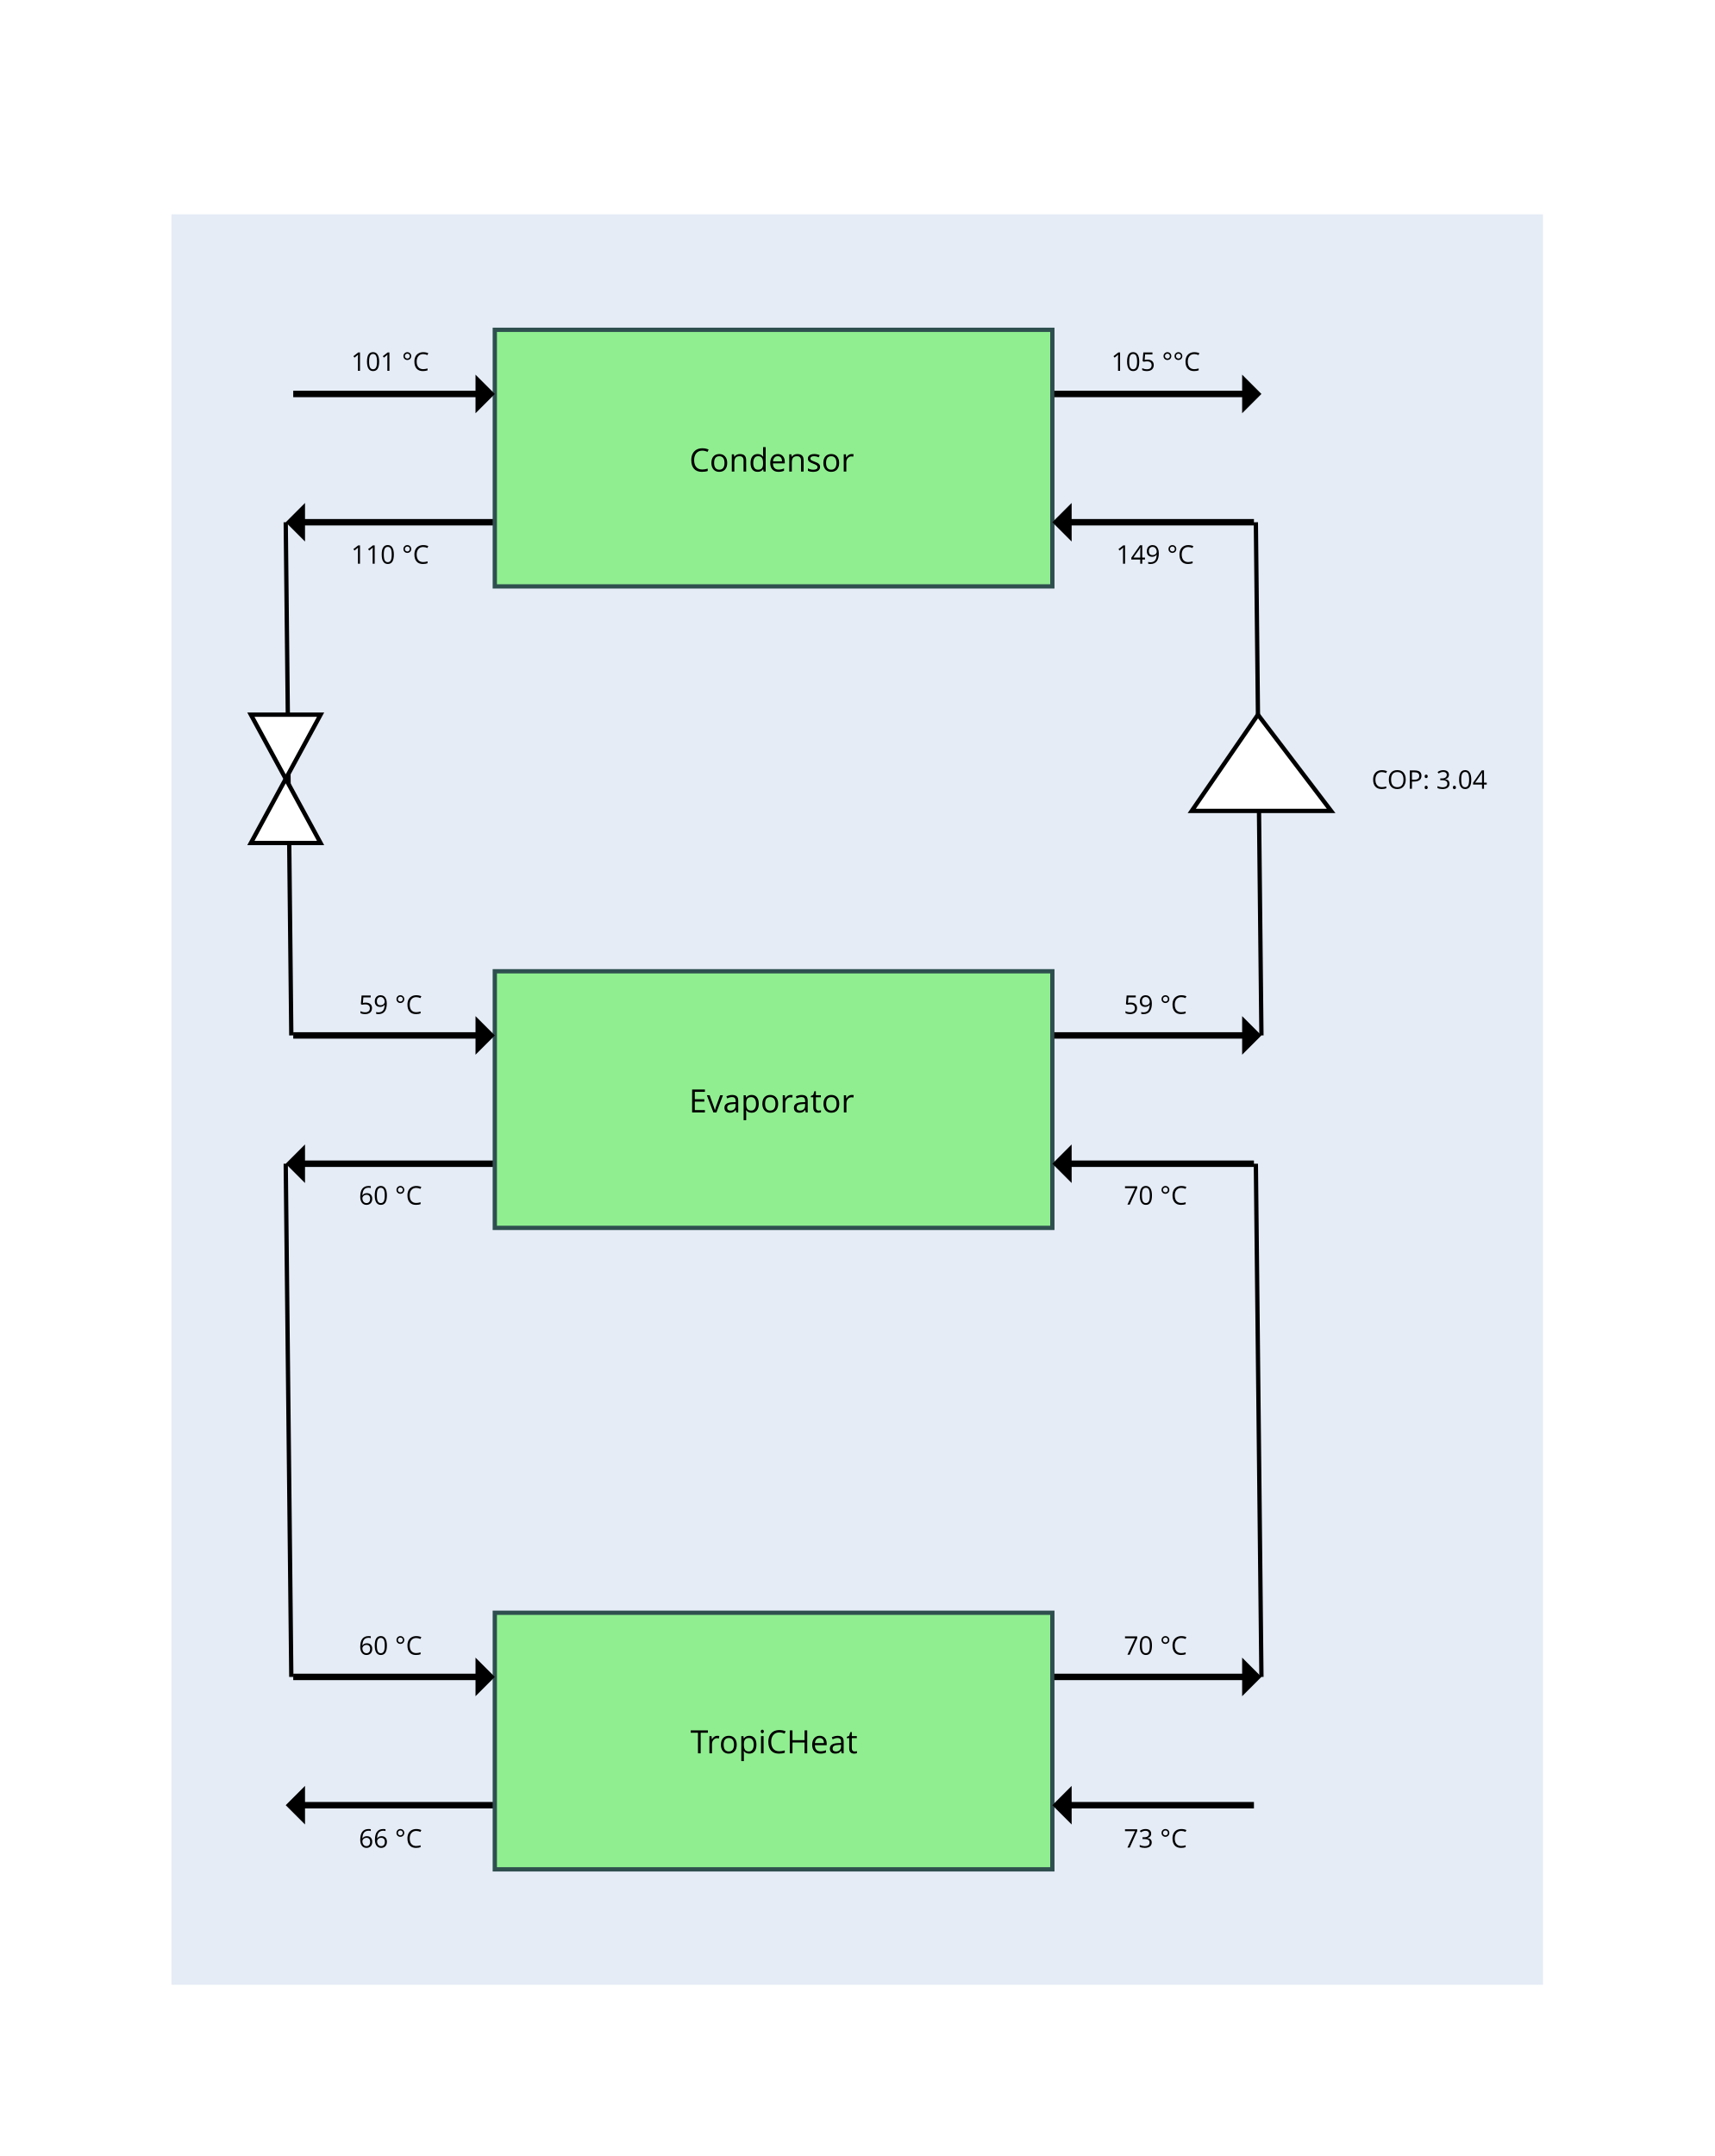
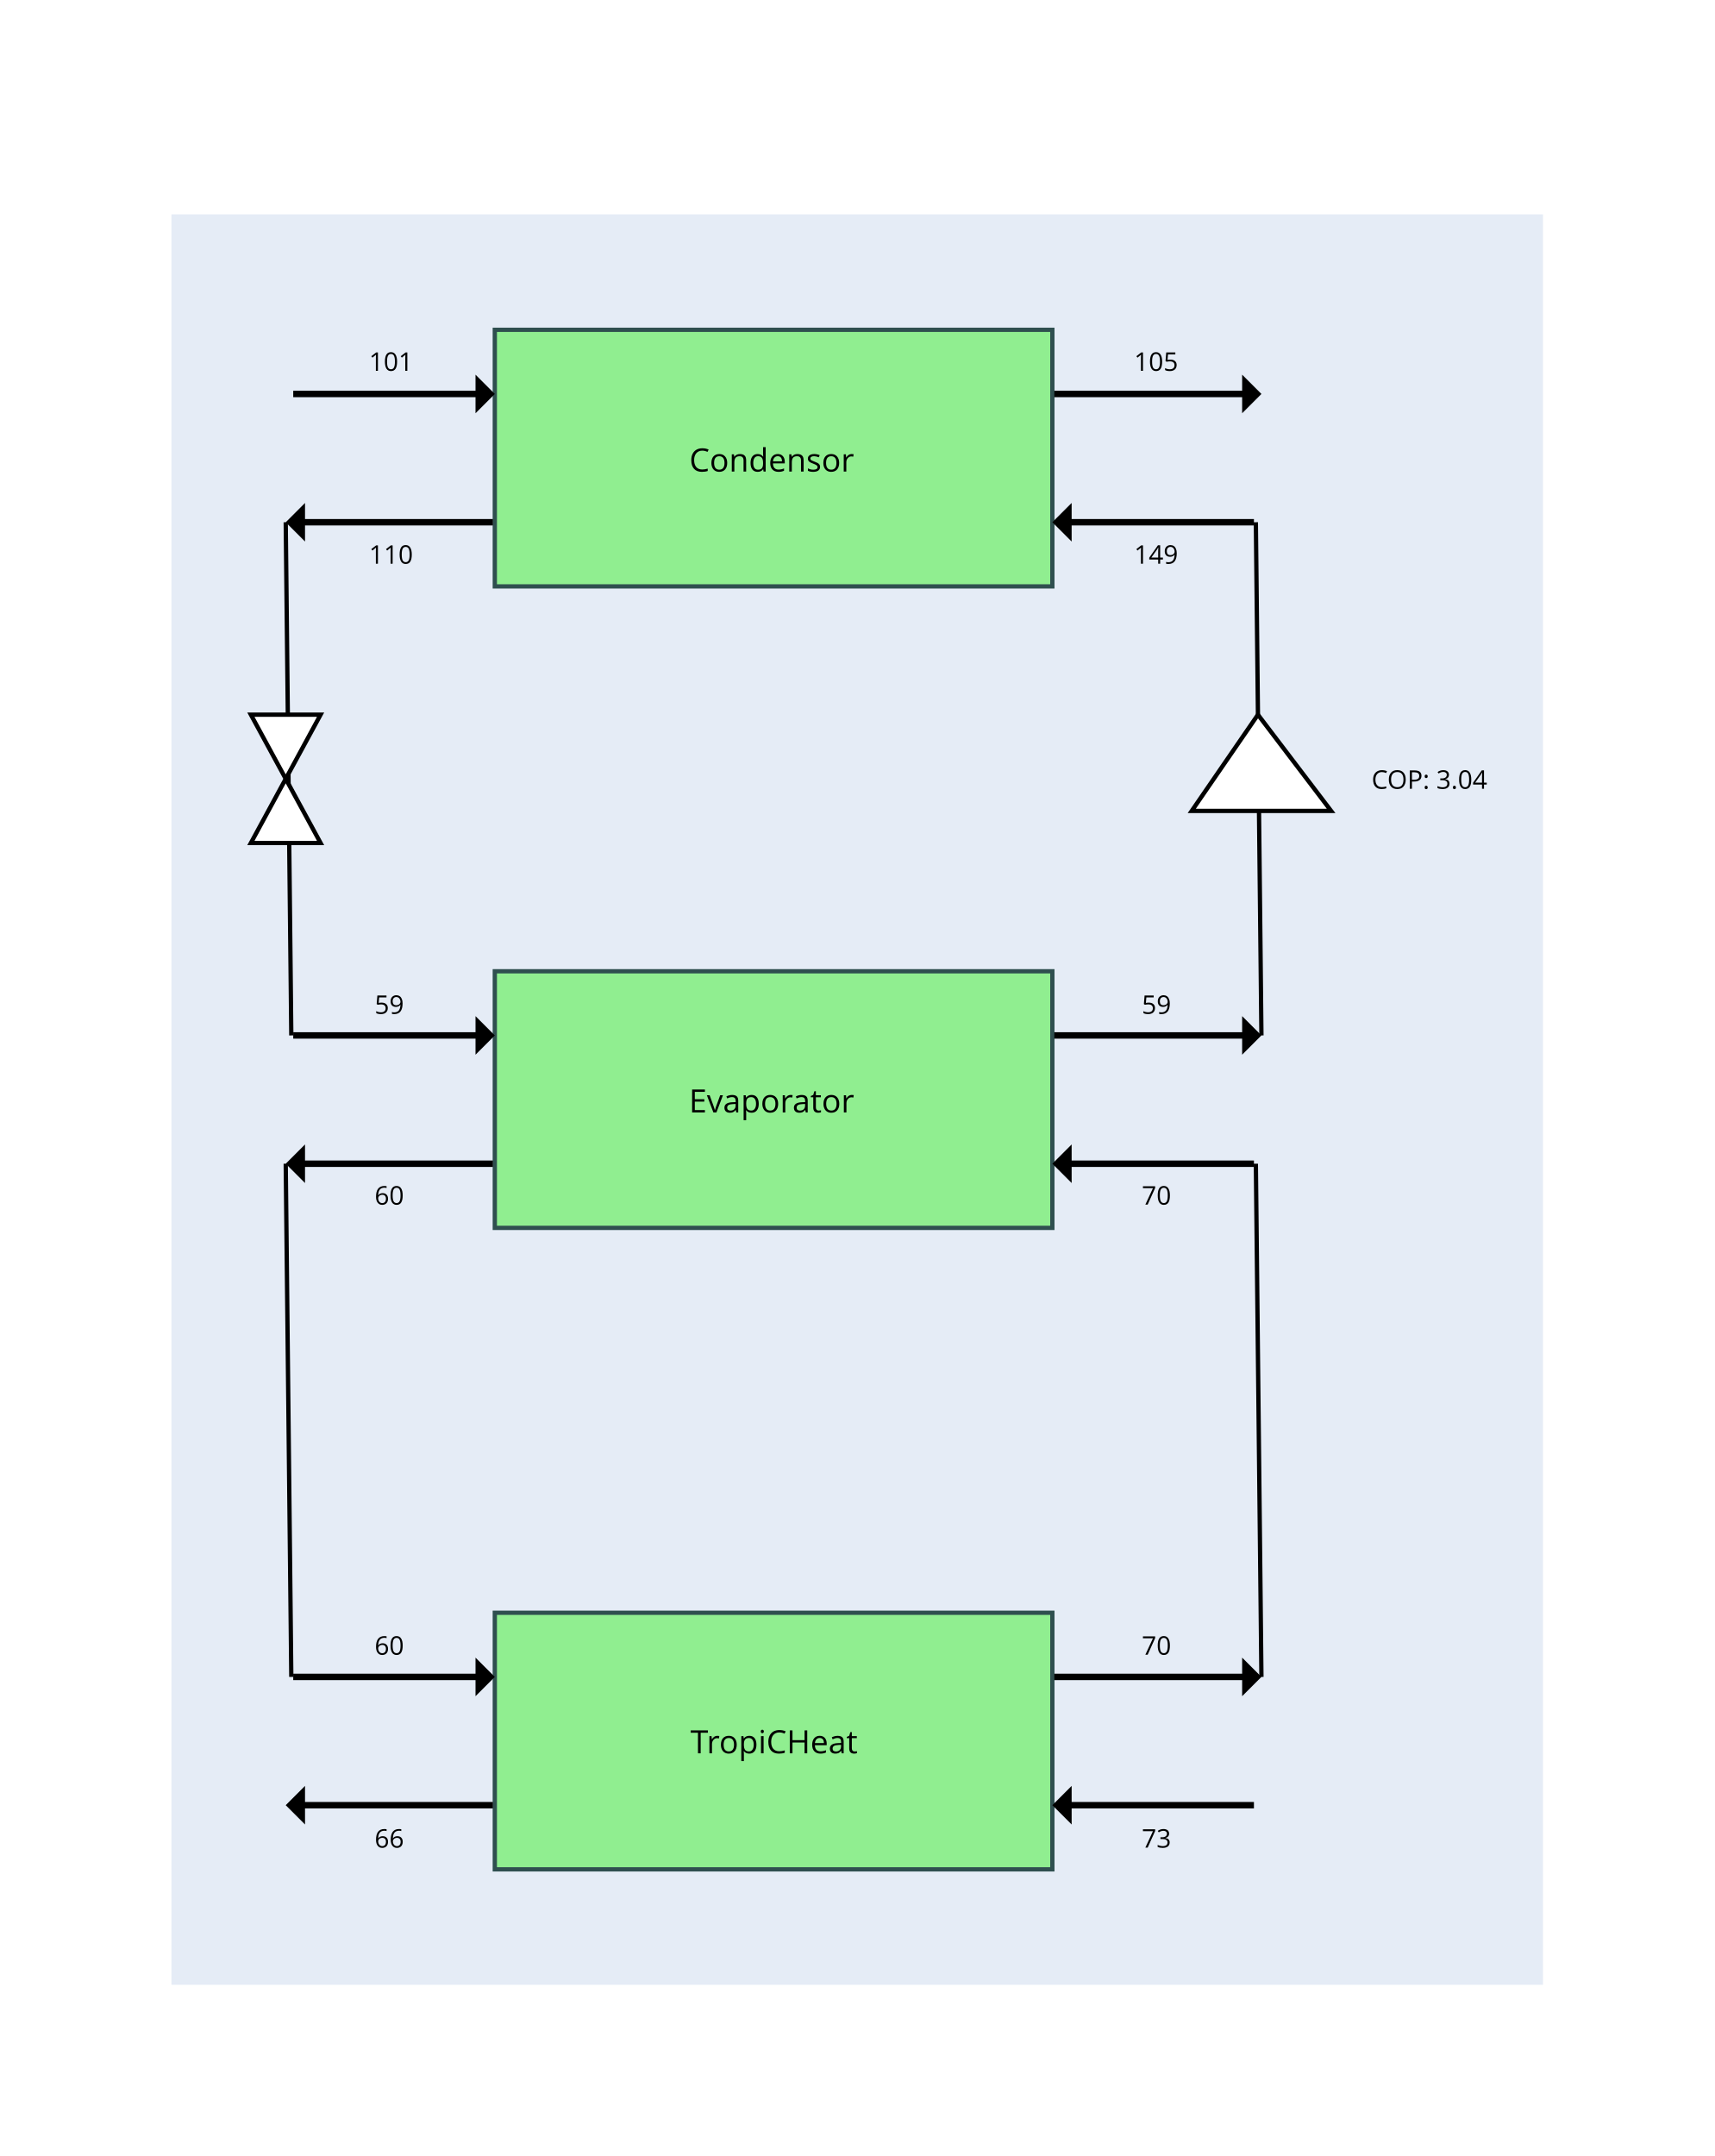
<svg xmlns="http://www.w3.org/2000/svg" class="main-svg" width="800" height="1005.867" style="" viewBox="0 0 800 1005.867">
  <rect x="0" y="0" width="800" height="1005.867" style="fill: rgb(255, 255, 255); fill-opacity: 1;" />
-   <defs id="defs-3ea602">
+   <defs id="defs-c44432">
    <g class="clips">
-       <clipPath id="clip3ea602xyplot" class="plotclip">
+       <clipPath id="clipc44432xyplot" class="plotclip">
        <rect width="640" height="826" />
      </clipPath>
-       <clipPath class="axesclip" id="clip3ea602x">
+       <clipPath class="axesclip" id="clipc44432x">
        <rect x="80" y="0" width="640" height="1005.867" />
      </clipPath>
-       <clipPath class="axesclip" id="clip3ea602y">
+       <clipPath class="axesclip" id="clipc44432y">
        <rect x="0" y="100" width="800" height="826" />
      </clipPath>
-       <clipPath class="axesclip" id="clip3ea602xy">
+       <clipPath class="axesclip" id="clipc44432xy">
        <rect x="80" y="100" width="640" height="826" />
      </clipPath>
    </g>
    <g class="gradients" />
  </defs>
  <g class="bglayer">
    <rect class="bg" x="80" y="100" width="640" height="826" style="fill: rgb(229, 236, 246); fill-opacity: 1; stroke-width: 0;" />
  </g>
  <g class="layer-below">
    <g class="imagelayer" />
    <g class="shapelayer" />
  </g>
  <g class="cartesianlayer">
    <g class="subplot xy">
      <g class="layer-subplot">
        <g class="shapelayer" />
        <g class="imagelayer" />
      </g>
      <g class="gridlayer">
        <g class="x" />
        <g class="y" />
      </g>
      <g class="zerolinelayer" />
      <path class="xlines-below" />
      <path class="ylines-below" />
      <g class="overlines-below" />
      <g class="xaxislayer-below" />
      <g class="yaxislayer-below" />
      <g class="overaxes-below" />
-       <g class="plot" transform="translate(80,100)" clip-path="url('#clip3ea602xyplot')" />
+       <g class="plot" transform="translate(80,100)" clip-path="url('#clipc44432xyplot')" />
      <g class="overplot" />
      <path class="xlines-above crisp" d="M0,0" style="fill: none;" />
      <path class="ylines-above crisp" d="M0,0" style="fill: none;" />
      <g class="overlines-above" />
      <g class="xaxislayer-above" />
      <g class="yaxislayer-above" />
      <g class="overaxes-above" />
    </g>
  </g>
  <g class="polarlayer" />
  <g class="ternarylayer" />
  <g class="geolayer" />
  <g class="funnelarealayer" />
  <g class="pielayer" />
  <g class="treemaplayer" />
  <g class="sunburstlayer" />
  <g class="glimages" />
-   <defs id="topdefs-3ea602">
+   <defs id="topdefs-c44432">
    <g class="clips" />
  </defs>
  <g class="layer-above">
    <g class="imagelayer" />
    <g class="shapelayer">
-       <path data-index="0" fill-rule="evenodd" d="M230.89,273.58H491.06V153.87H230.89Z" clip-path="url('#clip3ea602xy')" style="opacity: 1; stroke: rgb(47, 79, 79); stroke-opacity: 1; fill: rgb(144, 238, 144); fill-opacity: 1; stroke-width: 2px;" />
-       <path data-index="1" fill-rule="evenodd" d="M230.89,572.86H491.06V453.14H230.89Z" clip-path="url('#clip3ea602xy')" style="opacity: 1; stroke: rgb(47, 79, 79); stroke-opacity: 1; fill: rgb(144, 238, 144); fill-opacity: 1; stroke-width: 2px;" />
-       <path data-index="2" fill-rule="evenodd" d="M230.89,872.13H491.06V752.42H230.89Z" clip-path="url('#clip3ea602xy')" style="opacity: 1; stroke: rgb(47, 79, 79); stroke-opacity: 1; fill: rgb(144, 238, 144); fill-opacity: 1; stroke-width: 2px;" />
-       <path data-index="3" fill-rule="evenodd" d="M133.33,243.65L135.93,483.07" clip-path="url('#clip3ea602xy')" style="opacity: 1; stroke: rgb(0, 0, 0); stroke-opacity: 1; fill: rgb(0, 0, 0); fill-opacity: 0; stroke-width: 2px;" />
-       <path data-index="4" fill-rule="evenodd" d="M 133.33,363.36 L 117.07,333.43 L 149.59,333.43 Z" clip-path="url('#clip3ea602xy')" style="opacity: 1; stroke: rgb(0, 0, 0); stroke-opacity: 1; fill: rgb(255, 255, 255); fill-opacity: 1; stroke-width: 2px;" />
-       <path data-index="5" fill-rule="evenodd" d="M 133.33,363.36 L 117.07,393.29 L 149.59,393.29 Z" clip-path="url('#clip3ea602xy')" style="opacity: 1; stroke: rgb(0, 0, 0); stroke-opacity: 1; fill: rgb(255, 255, 255); fill-opacity: 1; stroke-width: 2px;" />
-       <path data-index="6" fill-rule="evenodd" d="M586.02,243.65L588.62,483.07" clip-path="url('#clip3ea602xy')" style="opacity: 1; stroke: rgb(0, 0, 0); stroke-opacity: 1; fill: rgb(0, 0, 0); fill-opacity: 0; stroke-width: 2px;" />
-       <path data-index="7" fill-rule="evenodd" d="M 586.99,333.43 L 556.1,378.33 L 621.14,378.33 Z" clip-path="url('#clip3ea602xy')" style="opacity: 1; stroke: rgb(0, 0, 0); stroke-opacity: 1; fill: rgb(255, 255, 255); fill-opacity: 1; stroke-width: 2px;" />
-       <path data-index="8" fill-rule="evenodd" d="M133.33,542.93L135.93,782.35" clip-path="url('#clip3ea602xy')" style="opacity: 1; stroke: rgb(0, 0, 0); stroke-opacity: 1; fill: rgb(0, 0, 0); fill-opacity: 0; stroke-width: 2px;" />
-       <path data-index="9" fill-rule="evenodd" d="M586.02,542.93L588.62,782.35" clip-path="url('#clip3ea602xy')" style="opacity: 1; stroke: rgb(0, 0, 0); stroke-opacity: 1; fill: rgb(0, 0, 0); fill-opacity: 0; stroke-width: 2px;" />
+       <path data-index="0" fill-rule="evenodd" d="M230.89,273.58H491.06V153.87H230.89Z" clip-path="url('#clipc44432xy')" style="opacity: 1; stroke: rgb(47, 79, 79); stroke-opacity: 1; fill: rgb(144, 238, 144); fill-opacity: 1; stroke-width: 2px;" />
+       <path data-index="1" fill-rule="evenodd" d="M230.89,572.86H491.06V453.14H230.89Z" clip-path="url('#clipc44432xy')" style="opacity: 1; stroke: rgb(47, 79, 79); stroke-opacity: 1; fill: rgb(144, 238, 144); fill-opacity: 1; stroke-width: 2px;" />
+       <path data-index="2" fill-rule="evenodd" d="M230.89,872.13H491.06V752.42H230.89Z" clip-path="url('#clipc44432xy')" style="opacity: 1; stroke: rgb(47, 79, 79); stroke-opacity: 1; fill: rgb(144, 238, 144); fill-opacity: 1; stroke-width: 2px;" />
+       <path data-index="3" fill-rule="evenodd" d="M133.33,243.65L135.93,483.07" clip-path="url('#clipc44432xy')" style="opacity: 1; stroke: rgb(0, 0, 0); stroke-opacity: 1; fill: rgb(0, 0, 0); fill-opacity: 0; stroke-width: 2px;" />
+       <path data-index="4" fill-rule="evenodd" d="M 133.33,363.36 L 117.07,333.43 L 149.59,333.43 Z" clip-path="url('#clipc44432xy')" style="opacity: 1; stroke: rgb(0, 0, 0); stroke-opacity: 1; fill: rgb(255, 255, 255); fill-opacity: 1; stroke-width: 2px;" />
+       <path data-index="5" fill-rule="evenodd" d="M 133.33,363.36 L 117.07,393.29 L 149.59,393.29 Z" clip-path="url('#clipc44432xy')" style="opacity: 1; stroke: rgb(0, 0, 0); stroke-opacity: 1; fill: rgb(255, 255, 255); fill-opacity: 1; stroke-width: 2px;" />
+       <path data-index="6" fill-rule="evenodd" d="M586.02,243.65L588.62,483.07" clip-path="url('#clipc44432xy')" style="opacity: 1; stroke: rgb(0, 0, 0); stroke-opacity: 1; fill: rgb(0, 0, 0); fill-opacity: 0; stroke-width: 2px;" />
+       <path data-index="7" fill-rule="evenodd" d="M 586.99,333.43 L 556.1,378.33 L 621.14,378.33 Z" clip-path="url('#clipc44432xy')" style="opacity: 1; stroke: rgb(0, 0, 0); stroke-opacity: 1; fill: rgb(255, 255, 255); fill-opacity: 1; stroke-width: 2px;" />
+       <path data-index="8" fill-rule="evenodd" d="M133.33,542.93L135.93,782.35" clip-path="url('#clipc44432xy')" style="opacity: 1; stroke: rgb(0, 0, 0); stroke-opacity: 1; fill: rgb(0, 0, 0); fill-opacity: 0; stroke-width: 2px;" />
+       <path data-index="9" fill-rule="evenodd" d="M586.02,542.93L588.62,782.35" clip-path="url('#clipc44432xy')" style="opacity: 1; stroke: rgb(0, 0, 0); stroke-opacity: 1; fill: rgb(0, 0, 0); fill-opacity: 0; stroke-width: 2px;" />
    </g>
  </g>
  <g class="infolayer">
    <g class="g-gtitle" />
    <g class="annotation" data-index="0" style="opacity: 1;">
      <g class="annotation-text-g" transform="rotate(0,360.98,213.72)">
        <g class="cursor-pointer" transform="translate(318,203)">
          <rect class="bg" x="0.5" y="0.5" width="84" height="21" style="stroke-width: 1px; stroke: rgb(0, 0, 0); stroke-opacity: 0; fill: rgb(0, 0, 0); fill-opacity: 0;" />
          <text class="annotation-text" text-anchor="middle" x="42.094" y="17" style="font-family: 'Open Sans', verdana, arial, sans-serif; font-size: 15px; fill: rgb(0, 0, 0); fill-opacity: 1; white-space: pre;">Condensor</text>
        </g>
      </g>
    </g>
    <g class="annotation" data-index="1" style="opacity: 1;">
      <g class="annotation-text-g" transform="rotate(0,133.33,183.8)">
        <g class="cursor-pointer" transform="translate(129,174)">
          <rect class="bg" x="0.5" y="0.5" width="7" height="18" style="stroke-width: 1px; stroke: rgb(0, 0, 0); stroke-opacity: 0; fill: rgb(0, 0, 0); fill-opacity: 0;" />
          <text class="annotation-text" text-anchor="middle" x="4.109" y="14" style="font-family: 'Open Sans', verdana, arial, sans-serif; font-size: 12px; fill: rgb(42, 63, 95); fill-opacity: 1; white-space: pre;"> </text>
        </g>
      </g>
      <g class="annotation-arrow-g" style="opacity: 1;">
        <path d="M136.83,183.8L230.89,183.8" style="stroke-width: 3px; stroke: rgb(0, 0, 0); stroke-opacity: 1; stroke-dasharray: 0px, 0px, 92.26px, 94.06px;" />
        <path d="M-2.4,-3V3L0.6,0Z" transform="translate(229.09,183.8)scale(3)" style="fill: rgb(0, 0, 0); stroke-width: 0;" />
      </g>
    </g>
    <g class="annotation" data-index="2" style="opacity: 1;">
      <g class="annotation-text-g" transform="rotate(0,488.46,183.8)">
        <g class="cursor-pointer" transform="translate(484,174)">
          <rect class="bg" x="0.5" y="0.5" width="7" height="18" style="stroke-width: 1px; stroke: rgb(0, 0, 0); stroke-opacity: 0; fill: rgb(0, 0, 0); fill-opacity: 0;" />
          <text class="annotation-text" text-anchor="middle" x="4.109" y="14" style="font-family: 'Open Sans', verdana, arial, sans-serif; font-size: 12px; fill: rgb(42, 63, 95); fill-opacity: 1; white-space: pre;"> </text>
        </g>
      </g>
      <g class="annotation-arrow-g" style="opacity: 1;">
        <path d="M491.96,183.8L588.62,183.8" style="stroke-width: 3px; stroke: rgb(0, 0, 0); stroke-opacity: 1; stroke-dasharray: 0px, 0px, 94.86px, 96.66px;" />
        <path d="M-2.4,-3V3L0.6,0Z" transform="translate(586.82,183.8)scale(3)" style="fill: rgb(0, 0, 0); stroke-width: 0;" />
      </g>
    </g>
    <g class="annotation" data-index="3" style="opacity: 1;">
      <g class="annotation-text-g" transform="rotate(0,233.5,243.65)">
        <g class="cursor-pointer" transform="translate(230,234)">
          <rect class="bg" x="0.5" y="0.5" width="7" height="18" style="stroke-width: 1px; stroke: rgb(0, 0, 0); stroke-opacity: 0; fill: rgb(0, 0, 0); fill-opacity: 0;" />
          <text class="annotation-text" text-anchor="middle" x="4.109" y="14" style="font-family: 'Open Sans', verdana, arial, sans-serif; font-size: 12px; fill: rgb(42, 63, 95); fill-opacity: 1; white-space: pre;"> </text>
        </g>
      </g>
      <g class="annotation-arrow-g" style="opacity: 1;">
        <path d="M230,243.65L133.33,243.65" style="stroke-width: 3px; stroke: rgb(0, 0, 0); stroke-opacity: 1; stroke-dasharray: 0px, 0px, 94.87px, 96.67px;" />
        <path d="M-2.4,-3V3L0.6,0Z" transform="translate(135.13,243.65)rotate(180)scale(3)" style="fill: rgb(0, 0, 0); stroke-width: 0;" />
      </g>
    </g>
    <g class="annotation" data-index="4" style="opacity: 1;">
      <g class="annotation-text-g" transform="rotate(0,588.62,243.65)">
        <g class="cursor-pointer" transform="translate(585,234)">
          <rect class="bg" x="0.5" y="0.5" width="7" height="18" style="stroke-width: 1px; stroke: rgb(0, 0, 0); stroke-opacity: 0; fill: rgb(0, 0, 0); fill-opacity: 0;" />
          <text class="annotation-text" text-anchor="middle" x="4.109" y="14" style="font-family: 'Open Sans', verdana, arial, sans-serif; font-size: 12px; fill: rgb(42, 63, 95); fill-opacity: 1; white-space: pre;"> </text>
        </g>
      </g>
      <g class="annotation-arrow-g" style="opacity: 1;">
        <path d="M585.12,243.65L491.06,243.65" style="stroke-width: 3px; stroke: rgb(0, 0, 0); stroke-opacity: 1; stroke-dasharray: 0px, 0px, 92.26px, 94.06px;" />
        <path d="M-2.4,-3V3L0.6,0Z" transform="translate(492.86,243.65)rotate(180)scale(3)" style="fill: rgb(0, 0, 0); stroke-width: 0;" />
      </g>
    </g>
    <g class="annotation" data-index="5" style="opacity: 1;">
      <g class="annotation-text-g" transform="rotate(0,182.11,168.83)">
-         <g class="cursor-pointer" transform="translate(159,159)">
-           <rect class="bg" x="0.5" y="0.5" width="46" height="18" style="stroke-width: 1px; stroke: rgb(0, 0, 0); stroke-opacity: 0; fill: rgb(0, 0, 0); fill-opacity: 0;" />
-           <text class="annotation-text" text-anchor="middle" x="23" y="14" style="font-family: 'Open Sans', verdana, arial, sans-serif; font-size: 12px; fill: rgb(0, 0, 0); fill-opacity: 1; white-space: pre;">101 °C</text>
+         <g class="cursor-pointer" transform="translate(169,159)">
+           <rect class="bg" x="0.5" y="0.5" width="26" height="18" style="stroke-width: 1px; stroke: rgb(0, 0, 0); stroke-opacity: 0; fill: rgb(0, 0, 0); fill-opacity: 0;" />
+           <text class="annotation-text" text-anchor="middle" x="13.453" y="14" style="font-family: 'Open Sans', verdana, arial, sans-serif; font-size: 12px; fill: rgb(0, 0, 0); fill-opacity: 1; white-space: pre;">101</text>
        </g>
      </g>
    </g>
    <g class="annotation" data-index="6" style="opacity: 1;">
      <g class="annotation-text-g" transform="rotate(0,539.84,168.83)">
-         <g class="cursor-pointer" transform="translate(513,159)">
-           <rect class="bg" x="0.5" y="0.5" width="52" height="18" style="stroke-width: 1px; stroke: rgb(0, 0, 0); stroke-opacity: 0; fill: rgb(0, 0, 0); fill-opacity: 0;" />
-           <text class="annotation-text" text-anchor="middle" x="26.25" y="14" style="font-family: 'Open Sans', verdana, arial, sans-serif; font-size: 12px; fill: rgb(0, 0, 0); fill-opacity: 1; white-space: pre;">105 °°C</text>
+         <g class="cursor-pointer" transform="translate(526,159)">
+           <rect class="bg" x="0.5" y="0.5" width="26" height="18" style="stroke-width: 1px; stroke: rgb(0, 0, 0); stroke-opacity: 0; fill: rgb(0, 0, 0); fill-opacity: 0;" />
+           <text class="annotation-text" text-anchor="middle" x="13.453" y="14" style="font-family: 'Open Sans', verdana, arial, sans-serif; font-size: 12px; fill: rgb(0, 0, 0); fill-opacity: 1; white-space: pre;">105</text>
        </g>
      </g>
    </g>
    <g class="annotation" data-index="7" style="opacity: 1;">
      <g class="annotation-text-g" transform="rotate(0,182.11,258.62)">
-         <g class="cursor-pointer" transform="translate(159,249)">
-           <rect class="bg" x="0.5" y="0.5" width="46" height="18" style="stroke-width: 1px; stroke: rgb(0, 0, 0); stroke-opacity: 0; fill: rgb(0, 0, 0); fill-opacity: 0;" />
-           <text class="annotation-text" text-anchor="middle" x="23" y="14" style="font-family: 'Open Sans', verdana, arial, sans-serif; font-size: 12px; fill: rgb(0, 0, 0); fill-opacity: 1; white-space: pre;">110 °C</text>
+         <g class="cursor-pointer" transform="translate(169,249)">
+           <rect class="bg" x="0.5" y="0.5" width="26" height="18" style="stroke-width: 1px; stroke: rgb(0, 0, 0); stroke-opacity: 0; fill: rgb(0, 0, 0); fill-opacity: 0;" />
+           <text class="annotation-text" text-anchor="middle" x="13.453" y="14" style="font-family: 'Open Sans', verdana, arial, sans-serif; font-size: 12px; fill: rgb(0, 0, 0); fill-opacity: 1; white-space: pre;">110</text>
        </g>
      </g>
    </g>
    <g class="annotation" data-index="8" style="opacity: 1;">
      <g class="annotation-text-g" transform="rotate(0,539.84,258.62)">
-         <g class="cursor-pointer" transform="translate(516,249)">
-           <rect class="bg" x="0.5" y="0.5" width="46" height="18" style="stroke-width: 1px; stroke: rgb(0, 0, 0); stroke-opacity: 0; fill: rgb(0, 0, 0); fill-opacity: 0;" />
-           <text class="annotation-text" text-anchor="middle" x="23" y="14" style="font-family: 'Open Sans', verdana, arial, sans-serif; font-size: 12px; fill: rgb(0, 0, 0); fill-opacity: 1; white-space: pre;">149 °C</text>
+         <g class="cursor-pointer" transform="translate(526,249)">
+           <rect class="bg" x="0.5" y="0.5" width="26" height="18" style="stroke-width: 1px; stroke: rgb(0, 0, 0); stroke-opacity: 0; fill: rgb(0, 0, 0); fill-opacity: 0;" />
+           <text class="annotation-text" text-anchor="middle" x="13.453" y="14" style="font-family: 'Open Sans', verdana, arial, sans-serif; font-size: 12px; fill: rgb(0, 0, 0); fill-opacity: 1; white-space: pre;">149</text>
        </g>
      </g>
    </g>
    <g class="annotation" data-index="9" style="opacity: 1;">
      <g class="annotation-text-g" transform="rotate(0,360.98,513)">
        <g class="cursor-pointer" transform="translate(317,502)">
          <rect class="bg" x="0.5" y="0.5" width="86" height="21" style="stroke-width: 1px; stroke: rgb(0, 0, 0); stroke-opacity: 0; fill: rgb(0, 0, 0); fill-opacity: 0;" />
          <text class="annotation-text" text-anchor="middle" x="43.047" y="17" style="font-family: 'Open Sans', verdana, arial, sans-serif; font-size: 15px; fill: rgb(0, 0, 0); fill-opacity: 1; white-space: pre;">Evaporator</text>
        </g>
      </g>
    </g>
    <g class="annotation" data-index="10" style="opacity: 1;">
      <g class="annotation-text-g" transform="rotate(0,133.33,483.07)">
        <g class="cursor-pointer" transform="translate(129,474)">
          <rect class="bg" x="0.5" y="0.5" width="7" height="18" style="stroke-width: 1px; stroke: rgb(0, 0, 0); stroke-opacity: 0; fill: rgb(0, 0, 0); fill-opacity: 0;" />
          <text class="annotation-text" text-anchor="middle" x="4.109" y="14" style="font-family: 'Open Sans', verdana, arial, sans-serif; font-size: 12px; fill: rgb(42, 63, 95); fill-opacity: 1; white-space: pre;"> </text>
        </g>
      </g>
      <g class="annotation-arrow-g" style="opacity: 1;">
        <path d="M136.83,483.07L230.89,483.07" style="stroke-width: 3px; stroke: rgb(0, 0, 0); stroke-opacity: 1; stroke-dasharray: 0px, 0px, 92.26px, 94.06px;" />
        <path d="M-2.4,-3V3L0.6,0Z" transform="translate(229.09,483.07)scale(3)" style="fill: rgb(0, 0, 0); stroke-width: 0;" />
      </g>
    </g>
    <g class="annotation" data-index="11" style="opacity: 1;">
      <g class="annotation-text-g" transform="rotate(0,488.46,483.07)">
        <g class="cursor-pointer" transform="translate(484,474)">
          <rect class="bg" x="0.5" y="0.5" width="7" height="18" style="stroke-width: 1px; stroke: rgb(0, 0, 0); stroke-opacity: 0; fill: rgb(0, 0, 0); fill-opacity: 0;" />
          <text class="annotation-text" text-anchor="middle" x="4.109" y="14" style="font-family: 'Open Sans', verdana, arial, sans-serif; font-size: 12px; fill: rgb(42, 63, 95); fill-opacity: 1; white-space: pre;"> </text>
        </g>
      </g>
      <g class="annotation-arrow-g" style="opacity: 1;">
        <path d="M491.96,483.07L588.62,483.07" style="stroke-width: 3px; stroke: rgb(0, 0, 0); stroke-opacity: 1; stroke-dasharray: 0px, 0px, 94.86px, 96.66px;" />
        <path d="M-2.4,-3V3L0.6,0Z" transform="translate(586.82,483.07)scale(3)" style="fill: rgb(0, 0, 0); stroke-width: 0;" />
      </g>
    </g>
    <g class="annotation" data-index="12" style="opacity: 1;">
      <g class="annotation-text-g" transform="rotate(0,233.5,542.93)">
        <g class="cursor-pointer" transform="translate(230,533)">
          <rect class="bg" x="0.5" y="0.5" width="7" height="18" style="stroke-width: 1px; stroke: rgb(0, 0, 0); stroke-opacity: 0; fill: rgb(0, 0, 0); fill-opacity: 0;" />
          <text class="annotation-text" text-anchor="middle" x="4.109" y="14" style="font-family: 'Open Sans', verdana, arial, sans-serif; font-size: 12px; fill: rgb(42, 63, 95); fill-opacity: 1; white-space: pre;"> </text>
        </g>
      </g>
      <g class="annotation-arrow-g" style="opacity: 1;">
        <path d="M230,542.93L133.33,542.93" style="stroke-width: 3px; stroke: rgb(0, 0, 0); stroke-opacity: 1; stroke-dasharray: 0px, 0px, 94.87px, 96.67px;" />
        <path d="M-2.4,-3V3L0.6,0Z" transform="translate(135.13,542.93)rotate(180)scale(3)" style="fill: rgb(0, 0, 0); stroke-width: 0;" />
      </g>
    </g>
    <g class="annotation" data-index="13" style="opacity: 1;">
      <g class="annotation-text-g" transform="rotate(0,588.62,542.93)">
        <g class="cursor-pointer" transform="translate(585,533)">
          <rect class="bg" x="0.5" y="0.5" width="7" height="18" style="stroke-width: 1px; stroke: rgb(0, 0, 0); stroke-opacity: 0; fill: rgb(0, 0, 0); fill-opacity: 0;" />
          <text class="annotation-text" text-anchor="middle" x="4.109" y="14" style="font-family: 'Open Sans', verdana, arial, sans-serif; font-size: 12px; fill: rgb(42, 63, 95); fill-opacity: 1; white-space: pre;"> </text>
        </g>
      </g>
      <g class="annotation-arrow-g" style="opacity: 1;">
        <path d="M585.12,542.93L491.06,542.93" style="stroke-width: 3px; stroke: rgb(0, 0, 0); stroke-opacity: 1; stroke-dasharray: 0px, 0px, 92.26px, 94.06px;" />
        <path d="M-2.4,-3V3L0.6,0Z" transform="translate(492.86,542.93)rotate(180)scale(3)" style="fill: rgb(0, 0, 0); stroke-width: 0;" />
      </g>
    </g>
    <g class="annotation" data-index="14" style="opacity: 1;">
      <g class="annotation-text-g" transform="rotate(0,182.11,468.11)">
-         <g class="cursor-pointer" transform="translate(163,459)">
-           <rect class="bg" x="0.5" y="0.5" width="38" height="18" style="stroke-width: 1px; stroke: rgb(0, 0, 0); stroke-opacity: 0; fill: rgb(0, 0, 0); fill-opacity: 0;" />
-           <text class="annotation-text" text-anchor="middle" x="19.188" y="14" style="font-family: 'Open Sans', verdana, arial, sans-serif; font-size: 12px; fill: rgb(0, 0, 0); fill-opacity: 1; white-space: pre;">59 °C</text>
+         <g class="cursor-pointer" transform="translate(172,459)">
+           <rect class="bg" x="0.5" y="0.5" width="19" height="18" style="stroke-width: 1px; stroke: rgb(0, 0, 0); stroke-opacity: 0; fill: rgb(0, 0, 0); fill-opacity: 0;" />
+           <text class="annotation-text" text-anchor="middle" x="9.641" y="14" style="font-family: 'Open Sans', verdana, arial, sans-serif; font-size: 12px; fill: rgb(0, 0, 0); fill-opacity: 1; white-space: pre;">59</text>
        </g>
      </g>
    </g>
    <g class="annotation" data-index="15" style="opacity: 1;">
      <g class="annotation-text-g" transform="rotate(0,539.84,468.11)">
-         <g class="cursor-pointer" transform="translate(520,459)">
-           <rect class="bg" x="0.5" y="0.5" width="38" height="18" style="stroke-width: 1px; stroke: rgb(0, 0, 0); stroke-opacity: 0; fill: rgb(0, 0, 0); fill-opacity: 0;" />
-           <text class="annotation-text" text-anchor="middle" x="19.188" y="14" style="font-family: 'Open Sans', verdana, arial, sans-serif; font-size: 12px; fill: rgb(0, 0, 0); fill-opacity: 1; white-space: pre;">59 °C</text>
+         <g class="cursor-pointer" transform="translate(530,459)">
+           <rect class="bg" x="0.5" y="0.5" width="19" height="18" style="stroke-width: 1px; stroke: rgb(0, 0, 0); stroke-opacity: 0; fill: rgb(0, 0, 0); fill-opacity: 0;" />
+           <text class="annotation-text" text-anchor="middle" x="9.641" y="14" style="font-family: 'Open Sans', verdana, arial, sans-serif; font-size: 12px; fill: rgb(0, 0, 0); fill-opacity: 1; white-space: pre;">59</text>
        </g>
      </g>
    </g>
    <g class="annotation" data-index="16" style="opacity: 1;">
      <g class="annotation-text-g" transform="rotate(0,182.11,557.89)">
-         <g class="cursor-pointer" transform="translate(163,548)">
-           <rect class="bg" x="0.5" y="0.5" width="38" height="18" style="stroke-width: 1px; stroke: rgb(0, 0, 0); stroke-opacity: 0; fill: rgb(0, 0, 0); fill-opacity: 0;" />
-           <text class="annotation-text" text-anchor="middle" x="19.188" y="14" style="font-family: 'Open Sans', verdana, arial, sans-serif; font-size: 12px; fill: rgb(0, 0, 0); fill-opacity: 1; white-space: pre;">60 °C</text>
+         <g class="cursor-pointer" transform="translate(172,548)">
+           <rect class="bg" x="0.5" y="0.5" width="19" height="18" style="stroke-width: 1px; stroke: rgb(0, 0, 0); stroke-opacity: 0; fill: rgb(0, 0, 0); fill-opacity: 0;" />
+           <text class="annotation-text" text-anchor="middle" x="9.641" y="14" style="font-family: 'Open Sans', verdana, arial, sans-serif; font-size: 12px; fill: rgb(0, 0, 0); fill-opacity: 1; white-space: pre;">60</text>
        </g>
      </g>
    </g>
    <g class="annotation" data-index="17" style="opacity: 1;">
      <g class="annotation-text-g" transform="rotate(0,539.84,557.89)">
-         <g class="cursor-pointer" transform="translate(520,548)">
-           <rect class="bg" x="0.5" y="0.5" width="38" height="18" style="stroke-width: 1px; stroke: rgb(0, 0, 0); stroke-opacity: 0; fill: rgb(0, 0, 0); fill-opacity: 0;" />
-           <text class="annotation-text" text-anchor="middle" x="19.188" y="14" style="font-family: 'Open Sans', verdana, arial, sans-serif; font-size: 12px; fill: rgb(0, 0, 0); fill-opacity: 1; white-space: pre;">70 °C</text>
+         <g class="cursor-pointer" transform="translate(530,548)">
+           <rect class="bg" x="0.5" y="0.5" width="19" height="18" style="stroke-width: 1px; stroke: rgb(0, 0, 0); stroke-opacity: 0; fill: rgb(0, 0, 0); fill-opacity: 0;" />
+           <text class="annotation-text" text-anchor="middle" x="9.641" y="14" style="font-family: 'Open Sans', verdana, arial, sans-serif; font-size: 12px; fill: rgb(0, 0, 0); fill-opacity: 1; white-space: pre;">70</text>
        </g>
      </g>
    </g>
    <g class="annotation" data-index="18" style="opacity: 1;">
      <g class="annotation-text-g" transform="rotate(0,360.98,812.28)">
        <g class="cursor-pointer" transform="translate(317,801)">
          <rect class="bg" x="0.5" y="0.5" width="86" height="21" style="stroke-width: 1px; stroke: rgb(0, 0, 0); stroke-opacity: 0; fill: rgb(0, 0, 0); fill-opacity: 0;" />
          <text class="annotation-text" text-anchor="middle" x="44.188" y="17" style="font-family: 'Open Sans', verdana, arial, sans-serif; font-size: 15px; fill: rgb(0, 0, 0); fill-opacity: 1; white-space: pre;">TropiCHeat</text>
        </g>
      </g>
    </g>
    <g class="annotation" data-index="19" style="opacity: 1;">
      <g class="annotation-text-g" transform="rotate(0,133.33,782.35)">
        <g class="cursor-pointer" transform="translate(129,773)">
          <rect class="bg" x="0.5" y="0.5" width="7" height="18" style="stroke-width: 1px; stroke: rgb(0, 0, 0); stroke-opacity: 0; fill: rgb(0, 0, 0); fill-opacity: 0;" />
          <text class="annotation-text" text-anchor="middle" x="4.109" y="14" style="font-family: 'Open Sans', verdana, arial, sans-serif; font-size: 12px; fill: rgb(42, 63, 95); fill-opacity: 1; white-space: pre;"> </text>
        </g>
      </g>
      <g class="annotation-arrow-g" style="opacity: 1;">
        <path d="M136.83,782.35L230.89,782.35" style="stroke-width: 3px; stroke: rgb(0, 0, 0); stroke-opacity: 1; stroke-dasharray: 0px, 0px, 92.26px, 94.06px;" />
        <path d="M-2.4,-3V3L0.6,0Z" transform="translate(229.09,782.35)scale(3)" style="fill: rgb(0, 0, 0); stroke-width: 0;" />
      </g>
    </g>
    <g class="annotation" data-index="20" style="opacity: 1;">
      <g class="annotation-text-g" transform="rotate(0,488.46,782.35)">
        <g class="cursor-pointer" transform="translate(484,773)">
          <rect class="bg" x="0.5" y="0.5" width="7" height="18" style="stroke-width: 1px; stroke: rgb(0, 0, 0); stroke-opacity: 0; fill: rgb(0, 0, 0); fill-opacity: 0;" />
          <text class="annotation-text" text-anchor="middle" x="4.109" y="14" style="font-family: 'Open Sans', verdana, arial, sans-serif; font-size: 12px; fill: rgb(42, 63, 95); fill-opacity: 1; white-space: pre;"> </text>
        </g>
      </g>
      <g class="annotation-arrow-g" style="opacity: 1;">
        <path d="M491.96,782.35L588.62,782.35" style="stroke-width: 3px; stroke: rgb(0, 0, 0); stroke-opacity: 1; stroke-dasharray: 0px, 0px, 94.86px, 96.66px;" />
        <path d="M-2.4,-3V3L0.6,0Z" transform="translate(586.82,782.35)scale(3)" style="fill: rgb(0, 0, 0); stroke-width: 0;" />
      </g>
    </g>
    <g class="annotation" data-index="21" style="opacity: 1;">
      <g class="annotation-text-g" transform="rotate(0,233.5,842.2)">
        <g class="cursor-pointer" transform="translate(230,833)">
          <rect class="bg" x="0.5" y="0.5" width="7" height="18" style="stroke-width: 1px; stroke: rgb(0, 0, 0); stroke-opacity: 0; fill: rgb(0, 0, 0); fill-opacity: 0;" />
          <text class="annotation-text" text-anchor="middle" x="4.109" y="14" style="font-family: 'Open Sans', verdana, arial, sans-serif; font-size: 12px; fill: rgb(42, 63, 95); fill-opacity: 1; white-space: pre;"> </text>
        </g>
      </g>
      <g class="annotation-arrow-g" style="opacity: 1;">
        <path d="M230,842.2L133.33,842.2" style="stroke-width: 3px; stroke: rgb(0, 0, 0); stroke-opacity: 1; stroke-dasharray: 0px, 0px, 94.87px, 96.67px;" />
        <path d="M-2.4,-3V3L0.6,0Z" transform="translate(135.13,842.2)rotate(180)scale(3)" style="fill: rgb(0, 0, 0); stroke-width: 0;" />
      </g>
    </g>
    <g class="annotation" data-index="22" style="opacity: 1;">
      <g class="annotation-text-g" transform="rotate(0,588.62,842.2)">
        <g class="cursor-pointer" transform="translate(585,833)">
          <rect class="bg" x="0.5" y="0.5" width="7" height="18" style="stroke-width: 1px; stroke: rgb(0, 0, 0); stroke-opacity: 0; fill: rgb(0, 0, 0); fill-opacity: 0;" />
          <text class="annotation-text" text-anchor="middle" x="4.109" y="14" style="font-family: 'Open Sans', verdana, arial, sans-serif; font-size: 12px; fill: rgb(42, 63, 95); fill-opacity: 1; white-space: pre;"> </text>
        </g>
      </g>
      <g class="annotation-arrow-g" style="opacity: 1;">
        <path d="M585.12,842.2L491.06,842.2" style="stroke-width: 3px; stroke: rgb(0, 0, 0); stroke-opacity: 1; stroke-dasharray: 0px, 0px, 92.26px, 94.06px;" />
        <path d="M-2.4,-3V3L0.6,0Z" transform="translate(492.86,842.2)rotate(180)scale(3)" style="fill: rgb(0, 0, 0); stroke-width: 0;" />
      </g>
    </g>
    <g class="annotation" data-index="23" style="opacity: 1;">
      <g class="annotation-text-g" transform="rotate(0,182.11,767.38)">
-         <g class="cursor-pointer" transform="translate(163,758)">
-           <rect class="bg" x="0.5" y="0.5" width="38" height="18" style="stroke-width: 1px; stroke: rgb(0, 0, 0); stroke-opacity: 0; fill: rgb(0, 0, 0); fill-opacity: 0;" />
-           <text class="annotation-text" text-anchor="middle" x="19.188" y="14" style="font-family: 'Open Sans', verdana, arial, sans-serif; font-size: 12px; fill: rgb(0, 0, 0); fill-opacity: 1; white-space: pre;">60 °C</text>
+         <g class="cursor-pointer" transform="translate(172,758)">
+           <rect class="bg" x="0.5" y="0.5" width="19" height="18" style="stroke-width: 1px; stroke: rgb(0, 0, 0); stroke-opacity: 0; fill: rgb(0, 0, 0); fill-opacity: 0;" />
+           <text class="annotation-text" text-anchor="middle" x="9.641" y="14" style="font-family: 'Open Sans', verdana, arial, sans-serif; font-size: 12px; fill: rgb(0, 0, 0); fill-opacity: 1; white-space: pre;">60</text>
        </g>
      </g>
    </g>
    <g class="annotation" data-index="24" style="opacity: 1;">
      <g class="annotation-text-g" transform="rotate(0,539.84,767.38)">
-         <g class="cursor-pointer" transform="translate(520,758)">
-           <rect class="bg" x="0.5" y="0.5" width="38" height="18" style="stroke-width: 1px; stroke: rgb(0, 0, 0); stroke-opacity: 0; fill: rgb(0, 0, 0); fill-opacity: 0;" />
-           <text class="annotation-text" text-anchor="middle" x="19.188" y="14" style="font-family: 'Open Sans', verdana, arial, sans-serif; font-size: 12px; fill: rgb(0, 0, 0); fill-opacity: 1; white-space: pre;">70 °C</text>
+         <g class="cursor-pointer" transform="translate(530,758)">
+           <rect class="bg" x="0.5" y="0.5" width="19" height="18" style="stroke-width: 1px; stroke: rgb(0, 0, 0); stroke-opacity: 0; fill: rgb(0, 0, 0); fill-opacity: 0;" />
+           <text class="annotation-text" text-anchor="middle" x="9.641" y="14" style="font-family: 'Open Sans', verdana, arial, sans-serif; font-size: 12px; fill: rgb(0, 0, 0); fill-opacity: 1; white-space: pre;">70</text>
        </g>
      </g>
    </g>
    <g class="annotation" data-index="25" style="opacity: 1;">
      <g class="annotation-text-g" transform="rotate(0,182.11,857.17)">
-         <g class="cursor-pointer" transform="translate(163,848)">
-           <rect class="bg" x="0.5" y="0.5" width="38" height="18" style="stroke-width: 1px; stroke: rgb(0, 0, 0); stroke-opacity: 0; fill: rgb(0, 0, 0); fill-opacity: 0;" />
-           <text class="annotation-text" text-anchor="middle" x="19.188" y="14" style="font-family: 'Open Sans', verdana, arial, sans-serif; font-size: 12px; fill: rgb(0, 0, 0); fill-opacity: 1; white-space: pre;">66 °C</text>
+         <g class="cursor-pointer" transform="translate(172,848)">
+           <rect class="bg" x="0.5" y="0.5" width="19" height="18" style="stroke-width: 1px; stroke: rgb(0, 0, 0); stroke-opacity: 0; fill: rgb(0, 0, 0); fill-opacity: 0;" />
+           <text class="annotation-text" text-anchor="middle" x="9.641" y="14" style="font-family: 'Open Sans', verdana, arial, sans-serif; font-size: 12px; fill: rgb(0, 0, 0); fill-opacity: 1; white-space: pre;">66</text>
        </g>
      </g>
    </g>
    <g class="annotation" data-index="26" style="opacity: 1;">
      <g class="annotation-text-g" transform="rotate(0,539.84,857.17)">
-         <g class="cursor-pointer" transform="translate(520,848)">
-           <rect class="bg" x="0.5" y="0.5" width="38" height="18" style="stroke-width: 1px; stroke: rgb(0, 0, 0); stroke-opacity: 0; fill: rgb(0, 0, 0); fill-opacity: 0;" />
-           <text class="annotation-text" text-anchor="middle" x="19.188" y="14" style="font-family: 'Open Sans', verdana, arial, sans-serif; font-size: 12px; fill: rgb(0, 0, 0); fill-opacity: 1; white-space: pre;">73 °C</text>
+         <g class="cursor-pointer" transform="translate(530,848)">
+           <rect class="bg" x="0.5" y="0.5" width="18" height="18" style="stroke-width: 1px; stroke: rgb(0, 0, 0); stroke-opacity: 0; fill: rgb(0, 0, 0); fill-opacity: 0;" />
+           <text class="annotation-text" text-anchor="middle" x="9.641" y="14" style="font-family: 'Open Sans', verdana, arial, sans-serif; font-size: 12px; fill: rgb(0, 0, 0); fill-opacity: 1; white-space: pre;">73</text>
        </g>
      </g>
    </g>
    <g class="annotation" data-index="27" style="opacity: 1;">
      <g class="annotation-text-g" transform="rotate(0,666.67,363.36)">
        <g class="cursor-pointer" transform="translate(634,354)">
          <rect class="bg" x="0.5" y="0.5" width="65" height="18" style="stroke-width: 1px; stroke: rgb(0, 0, 0); stroke-opacity: 0; fill: rgb(0, 0, 0); fill-opacity: 0;" />
          <text class="annotation-text" text-anchor="middle" x="33" y="14" style="font-family: 'Open Sans', verdana, arial, sans-serif; font-size: 12px; fill: rgb(0, 0, 0); fill-opacity: 1; white-space: pre;">COP: 3.04</text>
        </g>
      </g>
    </g>
  </g>
</svg>
